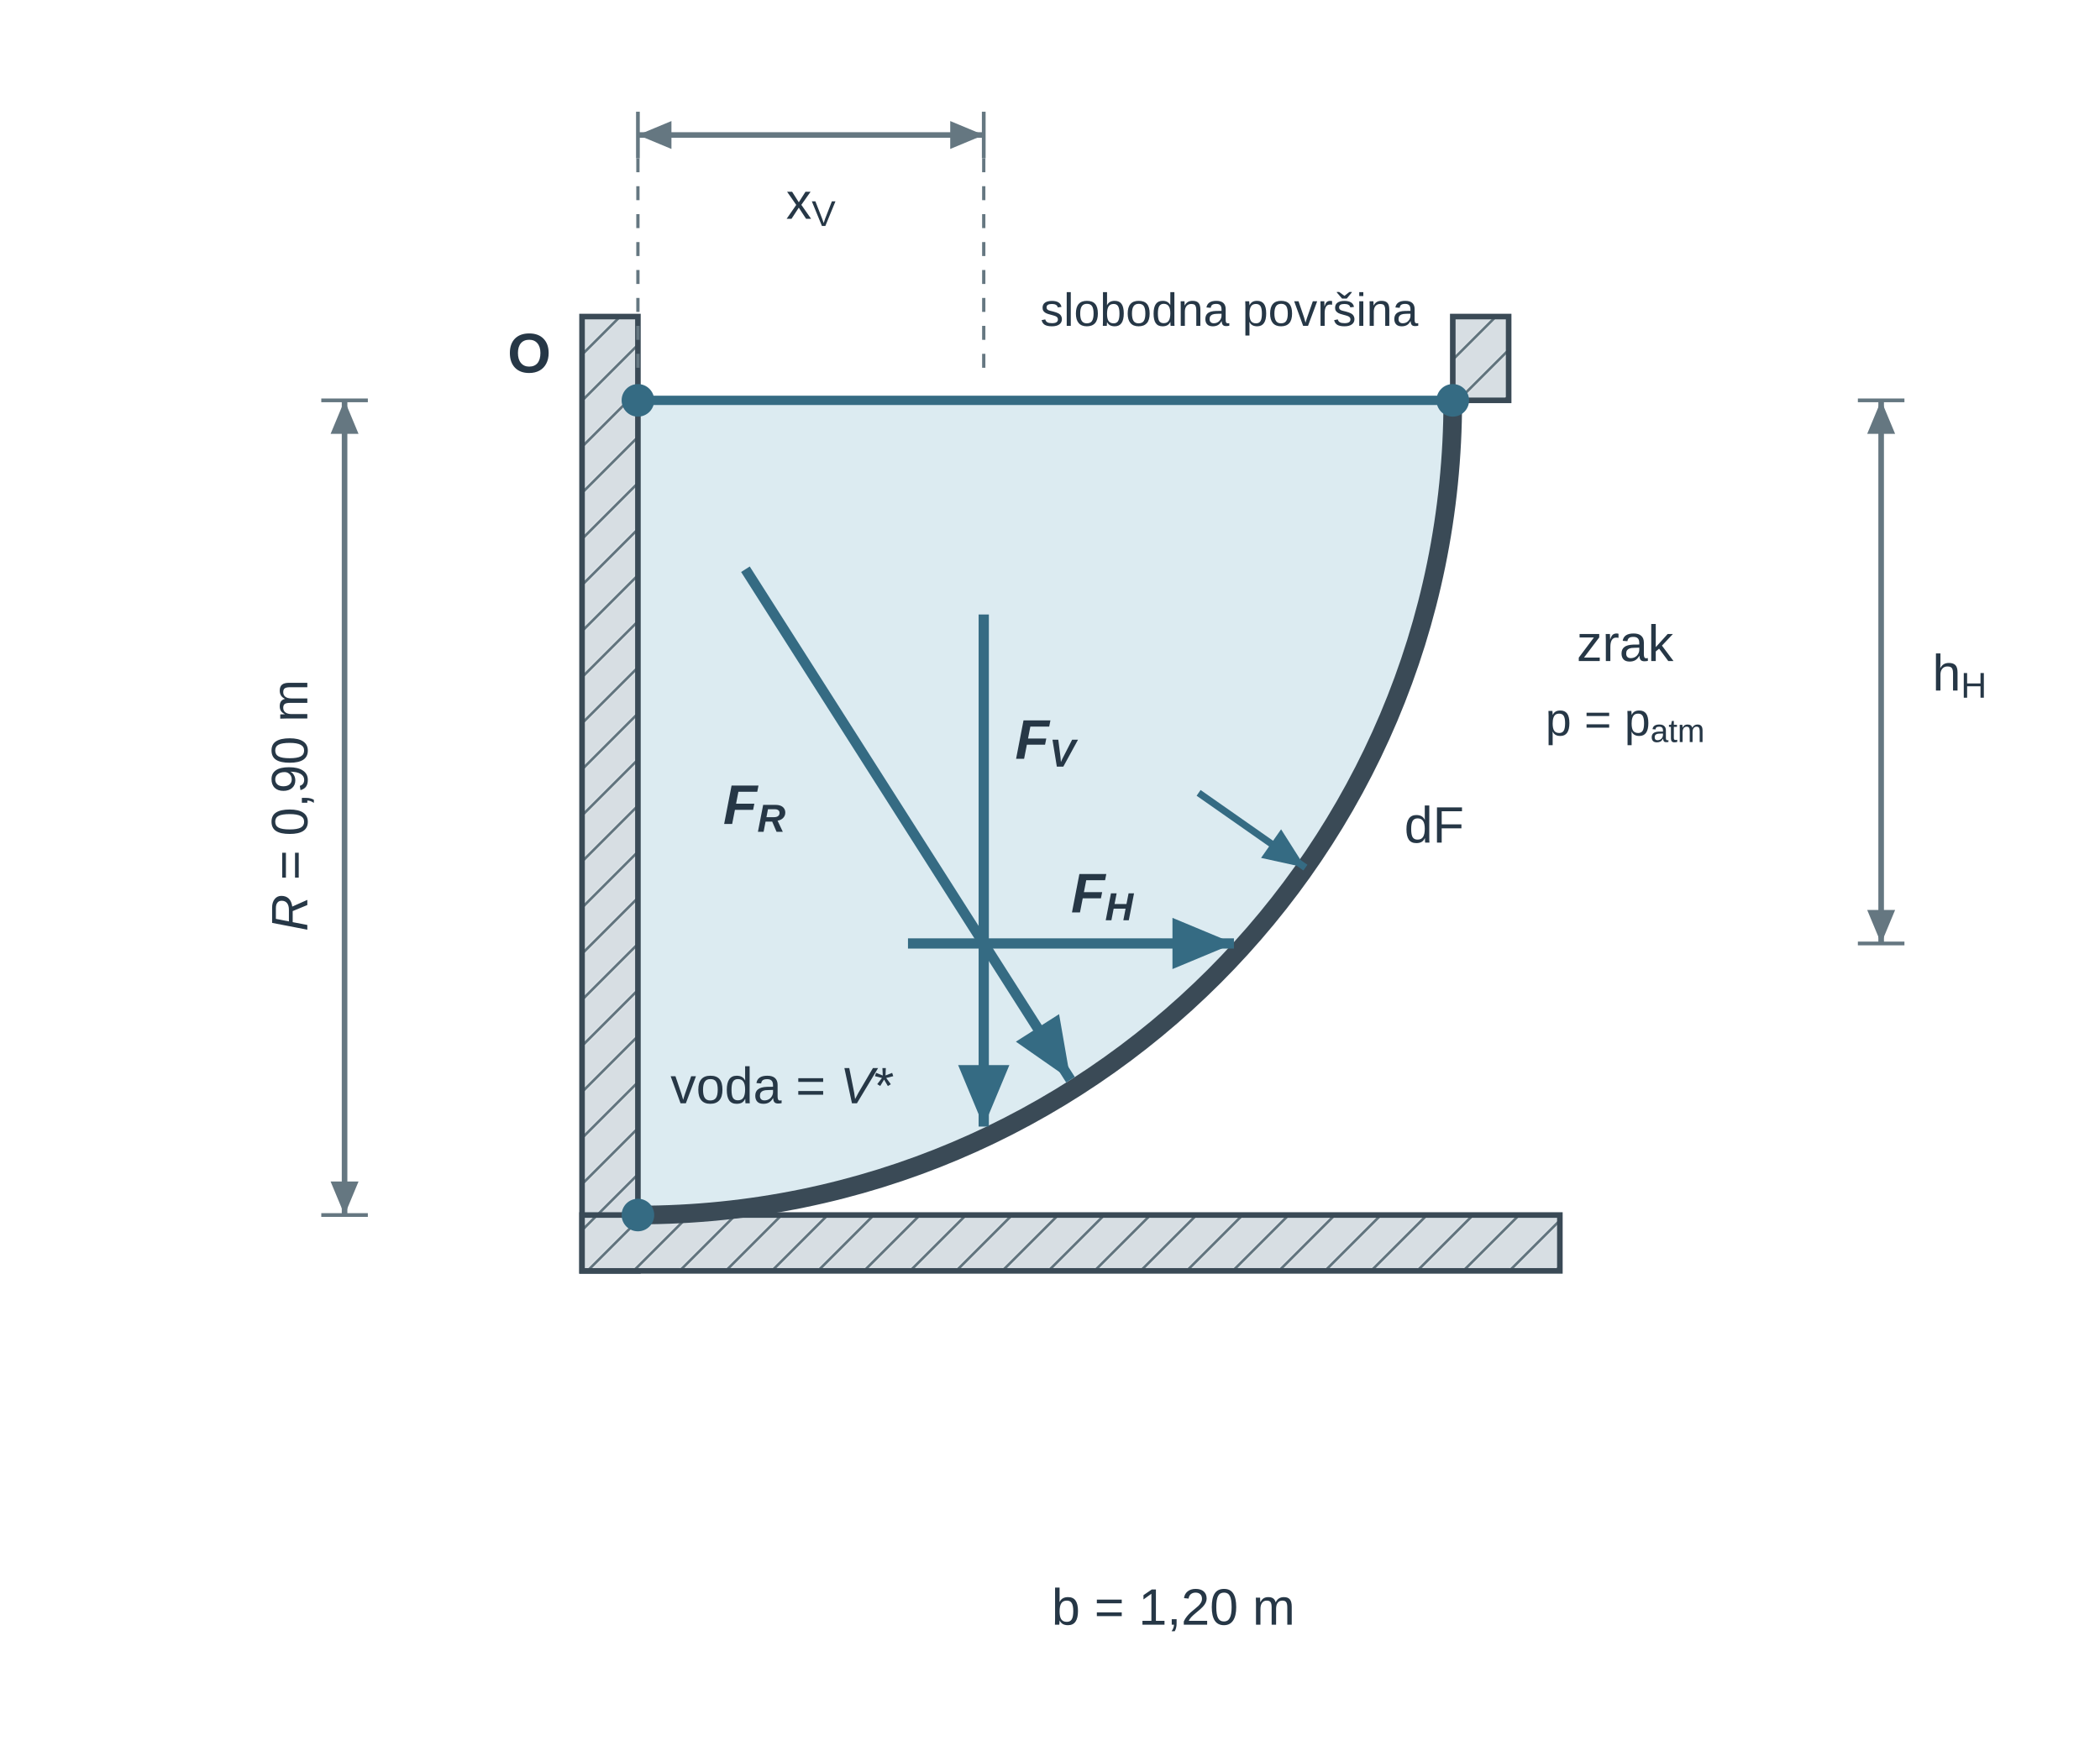
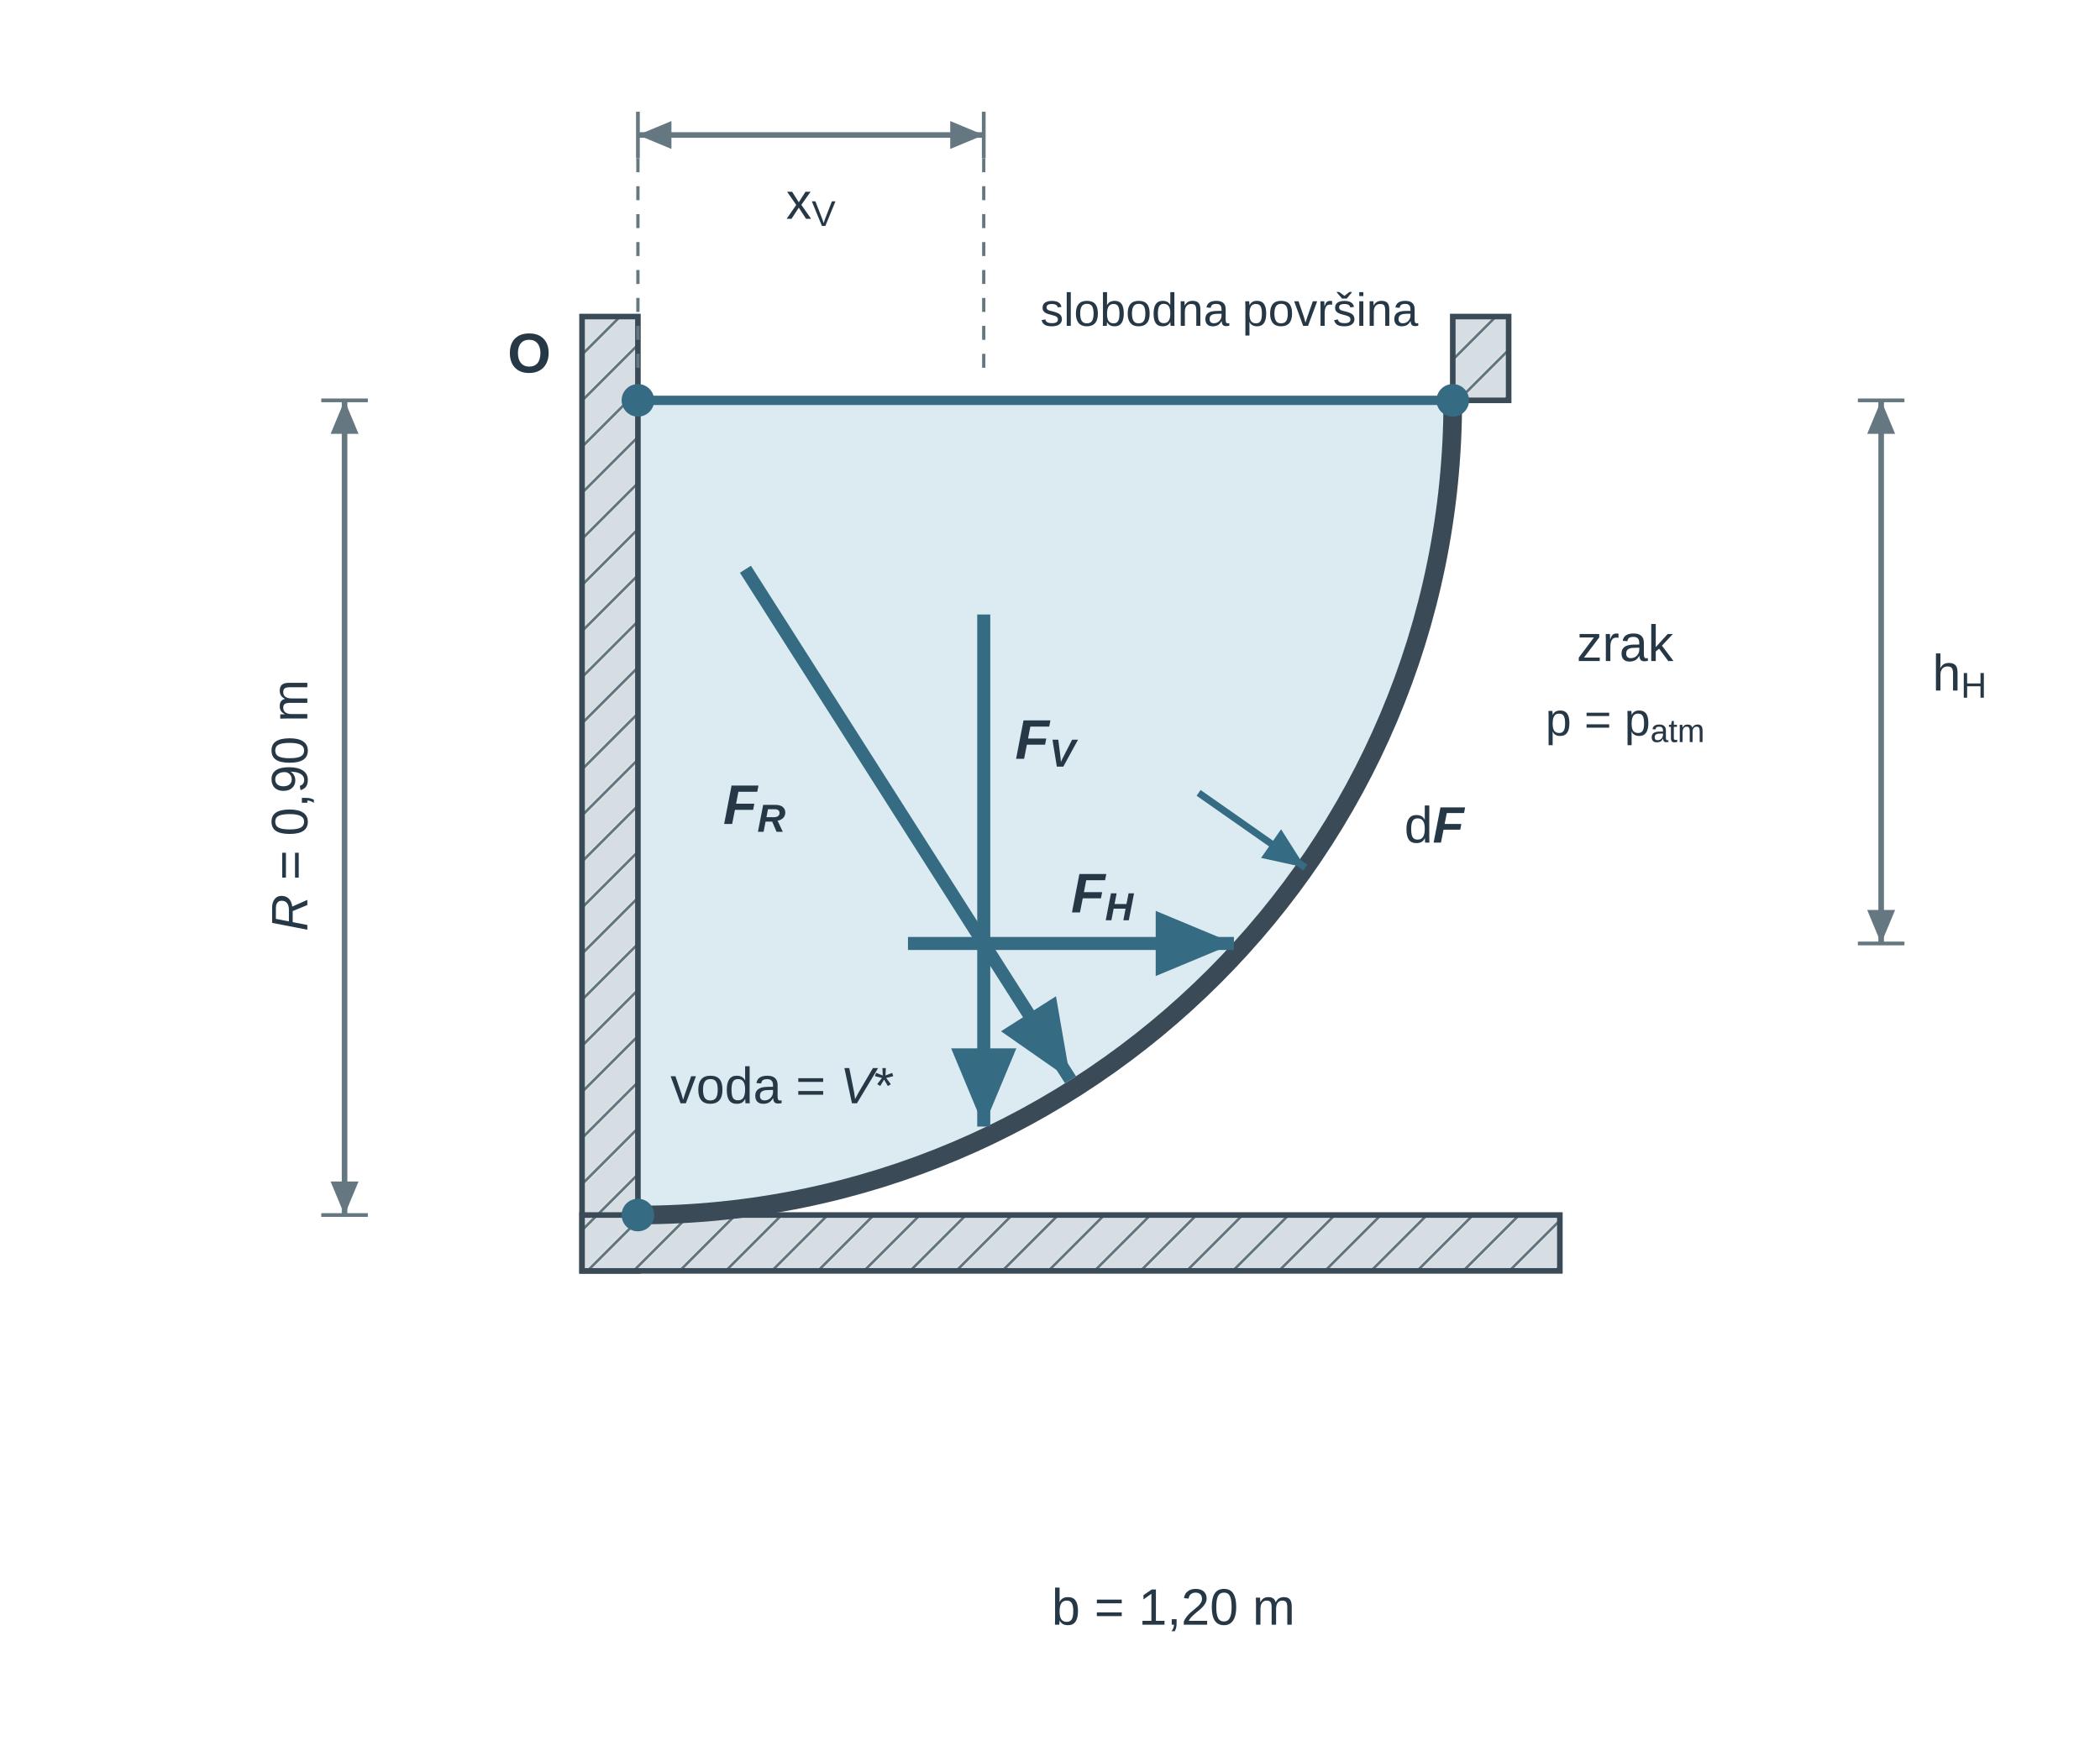
<svg xmlns="http://www.w3.org/2000/svg" viewBox="0 0 451 376" role="img" aria-labelledby="u06v3cp_title u06v3cp_desc" preserveAspectRatio="xMidYMid meet" style="display:block;width:100%;max-width:451px;height:auto;">
  <defs>
    <pattern id="u06v3cp_hatch" width="7" height="7" patternUnits="userSpaceOnUse" patternTransform="rotate(45)">
      <rect width="7" height="7" fill="#d7dee3" />
      <line x1="0" y1="0" x2="0" y2="7" stroke="#657781" stroke-width="1.1" />
    </pattern>
    <marker id="u06v3cp_fr" markerWidth="7" markerHeight="5" refX="6" refY="2.5" orient="auto">
      <path d="M0,0 L0,5 L7,2.5 z" fill="#356b83" />
    </marker>
    <marker id="u06v3cp_fg" markerWidth="7" markerHeight="5" refX="6" refY="2.5" orient="auto">
      <path d="M0,0 L0,5 L7,2.5 z" fill="#356b83" />
    </marker>
    <marker id="u06v3cp_pr" markerWidth="6" markerHeight="4" refX="5" refY="2" orient="auto">
      <path d="M0,0 L0,4 L6,2 z" fill="#356b83" />
    </marker>
    <marker id="u06v3cp_dim" markerWidth="7" markerHeight="6" refX="7" refY="3" orient="auto">
      <path d="M0,0 L0,6 L7,3 z" fill="#356b83" />
    </marker>
    <marker id="u06v3cp_dimL" markerWidth="7" markerHeight="6" refX="7" refY="3" orient="auto-start-reverse">
      <path d="M0,0 L0,6 L7,3 z" fill="#356b83" />
    </marker>
    <marker id="u05p5_force" markerWidth="6" markerHeight="5" refX="6" refY="2.5" orient="auto">
      <path d="M0 0 L0 5 L6 2.5 Z" fill="#356b83" stroke="none" stroke-width="1.2" />
    </marker>
    <marker id="u05p5_green" markerWidth="6" markerHeight="5" refX="6" refY="2.5" orient="auto">
      <path d="M0 0 L0 5 L6 2.5 Z" fill="#356b83" stroke="none" stroke-width="1.2" />
    </marker>
    <marker id="u05p5_normal" markerWidth="6" markerHeight="5" refX="6" refY="2.5" orient="auto">
      <path d="M0 0 L0 5 L6 2.5 Z" fill="#356b83" stroke="none" stroke-width="1.2" />
    </marker>
    <marker id="u05p5_axis" markerWidth="6" markerHeight="5" refX="6" refY="2.5" orient="auto">
      <path d="M0 0 L0 5 L6 2.5 Z" fill="#3a4a56" stroke="none" stroke-width="1.2" />
    </marker>
    <marker id="u05p5_dim" markerWidth="6" markerHeight="5" refX="6" refY="2.5" orient="auto">
      <path d="M0 0 L0 5 L6 2.5 Z" fill="#657781" stroke="none" stroke-width="1.2" />
    </marker>
    <marker id="u05p5_dimL" markerWidth="6" markerHeight="5" refX="6" refY="2.5" orient="auto-start-reverse">
      <path d="M0 0 L0 5 L6 2.5 Z" fill="#657781" stroke="none" stroke-width="1.2" />
    </marker>
    <pattern id="u05p5_hatch" width="7" height="7" patternUnits="userSpaceOnUse" patternTransform="rotate(45)">
      <rect x="0" y="0" width="7" height="7" fill="#d7dee3" stroke="none" stroke-width="1.2" />
      <line x1="0" y1="0" x2="0" y2="7" stroke="#657781" stroke-width="1.1" />
    </pattern>
  </defs>
  <g id="u06v3cp_title-scene-1" transform="translate(2 -19)">
    <g id="u05p5_geometry">
      <path d="M135 105 H310 A175 175 0 0 1 135 280 Z" fill="#dcebf1" stroke="none" stroke-width="1.2" id="u05p5_water-domain" />
      <rect x="123" y="87" width="12" height="205" fill="url(#u05p5_hatch)" stroke="#3a4a56" stroke-width="1.2" />
      <rect x="123" y="280" width="210" height="12" fill="url(#u05p5_hatch)" stroke="#3a4a56" stroke-width="1.2" />
      <rect x="310" y="87" width="12" height="18" fill="url(#u05p5_hatch)" stroke="#3a4a56" stroke-width="1.2" />
      <line x1="135" y1="105" x2="310" y2="105" stroke="#356b83" stroke-width="2" />
      <path d="M310 105 A175 175 0 0 1 135 280" fill="none" stroke="#3a4a56" stroke-width="4" id="u05p5_arc" data-cx="135" data-cy="105" data-radius="175" />
      <circle cx="135" cy="105" r="3.5" fill="#356b83" />
      <text x="107" y="99" font-family="Arial, Liberation Sans, sans-serif" font-size="12" fill="#263746" text-anchor="start" font-weight="700">O</text>
      <circle cx="310" cy="105" r="3.5" fill="#356b83" />
      <circle cx="135" cy="280" r="3.5" fill="#356b83" />
-       <line x1="193" y1="221.667" x2="263" y2="221.667" stroke="#356b83" stroke-width="2.2" marker-end="url(#u05p5_force)" id="u05p5_FH" />
+       <line x1="193" y1="221.667" x2="263" y2="221.667" stroke="#356b83" stroke-width="2.8" marker-end="url(#u05p5_force)" id="u05p5_FH" data-mf1-vector="force" />
      <text x="228" y="215" font-family="Arial, Liberation Sans, sans-serif" font-size="12" font-style="italic" font-weight="700" fill="#263746" text-anchor="start">F<tspan baseline-shift="sub" font-size="0.7em">H</tspan>
      </text>
-       <line x1="209.272" y1="151" x2="209.272" y2="261" stroke="#356b83" stroke-width="2.2" marker-end="url(#u05p5_force)" id="u05p5_FV" />
+       <line x1="209.272" y1="151" x2="209.272" y2="261" stroke="#356b83" stroke-width="2.8" marker-end="url(#u05p5_force)" id="u05p5_FV" data-mf1-vector="force" />
      <text x="216" y="182" font-family="Arial, Liberation Sans, sans-serif" font-size="12" font-style="italic" font-weight="700" fill="#263746" text-anchor="start">F<tspan baseline-shift="sub" font-size="0.7em">V</tspan>
      </text>
-       <line x1="158.09" y1="141.28" x2="227.90" y2="250.94" stroke="#356b83" stroke-width="2.2" marker-end="url(#u05p5_green)" />
+       <line x1="158.09" y1="141.28" x2="227.90" y2="250.94" stroke="#356b83" stroke-width="2.8" marker-end="url(#u05p5_green)" data-mf1-vector="force" />
      <text x="160" y="196" font-family="Arial, Liberation Sans, sans-serif" font-size="12" font-style="italic" font-weight="700" fill="#263746" text-anchor="middle">F<tspan baseline-shift="sub" font-size="0.7em">R</tspan>
      </text>
      <text x="142" y="256" font-family="Arial, Liberation Sans, sans-serif" font-size="11" fill="#263746" text-anchor="start">voda = <tspan font-style="italic">V</tspan>*</text>
      <text x="262" y="89" font-family="Arial, Liberation Sans, sans-serif" font-size="10" fill="#263746" text-anchor="middle">slobodna površina</text>
      <text x="347" y="161" font-family="Arial, Liberation Sans, sans-serif" font-size="11" fill="#263746" text-anchor="middle">zrak</text>
      <text x="347" y="177" font-family="Arial, Liberation Sans, sans-serif" font-size="10" fill="#263746" text-anchor="middle">p = p<tspan baseline-shift="sub" font-size="0.7em">atm</tspan>
      </text>
      <line x1="67" y1="105" x2="77" y2="105" stroke="#657781" stroke-width="0.8" />
      <line x1="67" y1="280" x2="77" y2="280" stroke="#657781" stroke-width="0.8" />
-       <line x1="72" y1="105" x2="72" y2="280" stroke="#657781" stroke-width="1.2" marker-start="url(#u05p5_dimL)" marker-end="url(#u05p5_dim)" />
+       <line x1="72" y1="105" x2="72" y2="280" stroke="#657781" stroke-width="1.2" marker-start="url(#u05p5_dimL)" marker-end="url(#u05p5_dim)" data-mf1-role="dimension" />
      <text x="64" y="192" font-family="Arial, Liberation Sans, sans-serif" font-size="11" fill="#263746" text-anchor="middle" transform="rotate(-90 64 192)">
        <tspan font-style="italic">R</tspan> = 0,90 m</text>
      <line x1="397" y1="105" x2="407" y2="105" stroke="#657781" stroke-width="0.8" />
      <line x1="397" y1="221.667" x2="407" y2="221.667" stroke="#657781" stroke-width="0.8" />
-       <line x1="402" y1="105" x2="402" y2="221.667" stroke="#657781" stroke-width="1.2" marker-start="url(#u05p5_dimL)" marker-end="url(#u05p5_dim)" />
+       <line x1="402" y1="105" x2="402" y2="221.667" stroke="#657781" stroke-width="1.2" marker-start="url(#u05p5_dimL)" marker-end="url(#u05p5_dim)" data-mf1-role="dimension" />
      <text x="413" y="167.333" font-family="Arial, Liberation Sans, sans-serif" font-size="11" fill="#263746" text-anchor="start">h<tspan baseline-shift="sub" font-size="0.7em">H</tspan>
      </text>
      <line x1="135" y1="43" x2="135" y2="53" stroke="#657781" stroke-width="0.8" />
      <line x1="209.272" y1="43" x2="209.272" y2="53" stroke="#657781" stroke-width="0.8" />
-       <line x1="135" y1="48" x2="209.272" y2="48" stroke="#657781" stroke-width="1.2" marker-start="url(#u05p5_dimL)" marker-end="url(#u05p5_dim)" />
+       <line x1="135" y1="48" x2="209.272" y2="48" stroke="#657781" stroke-width="1.2" marker-start="url(#u05p5_dimL)" marker-end="url(#u05p5_dim)" data-mf1-role="dimension" />
      <text x="172.136" y="66" font-family="Arial, Liberation Sans, sans-serif" font-size="11" fill="#263746" text-anchor="middle">x<tspan baseline-shift="sub" font-size="0.7em">V</tspan>
      </text>
      <line x1="135" y1="53" x2="135" y2="100" stroke="#657781" stroke-width="0.7" stroke-dasharray="3,3" />
      <line x1="209.272" y1="53" x2="209.272" y2="100" stroke="#657781" stroke-width="0.7" stroke-dasharray="3,3" />
      <text x="250" y="368" font-family="Arial, Liberation Sans, sans-serif" font-size="11" fill="#263746" text-anchor="middle">b = 1,20 m</text>
-       <line x1="255.415" y1="189.316" x2="278.352" y2="205.376" stroke="#356b83" stroke-width="1.5" marker-end="url(#u05p5_normal)" id="u05p5_normal-vector" />
-       <text x="306" y="200" font-family="Arial, Liberation Sans, sans-serif" font-size="11" fill="#263746" text-anchor="middle">dF</text>
+       <line x1="255.415" y1="189.316" x2="278.352" y2="205.376" stroke="#356b83" stroke-width="1.5" marker-end="url(#u05p5_normal)" id="u05p5_normal-vector" data-mf1-vector="pressure" />
+       <text x="306" y="200" font-family="Arial, Liberation Sans, sans-serif" font-size="11" fill="#263746" text-anchor="middle">d<tspan font-style="italic" font-weight="700">F</tspan>
+       </text>
    </g>
  </g>
</svg>
